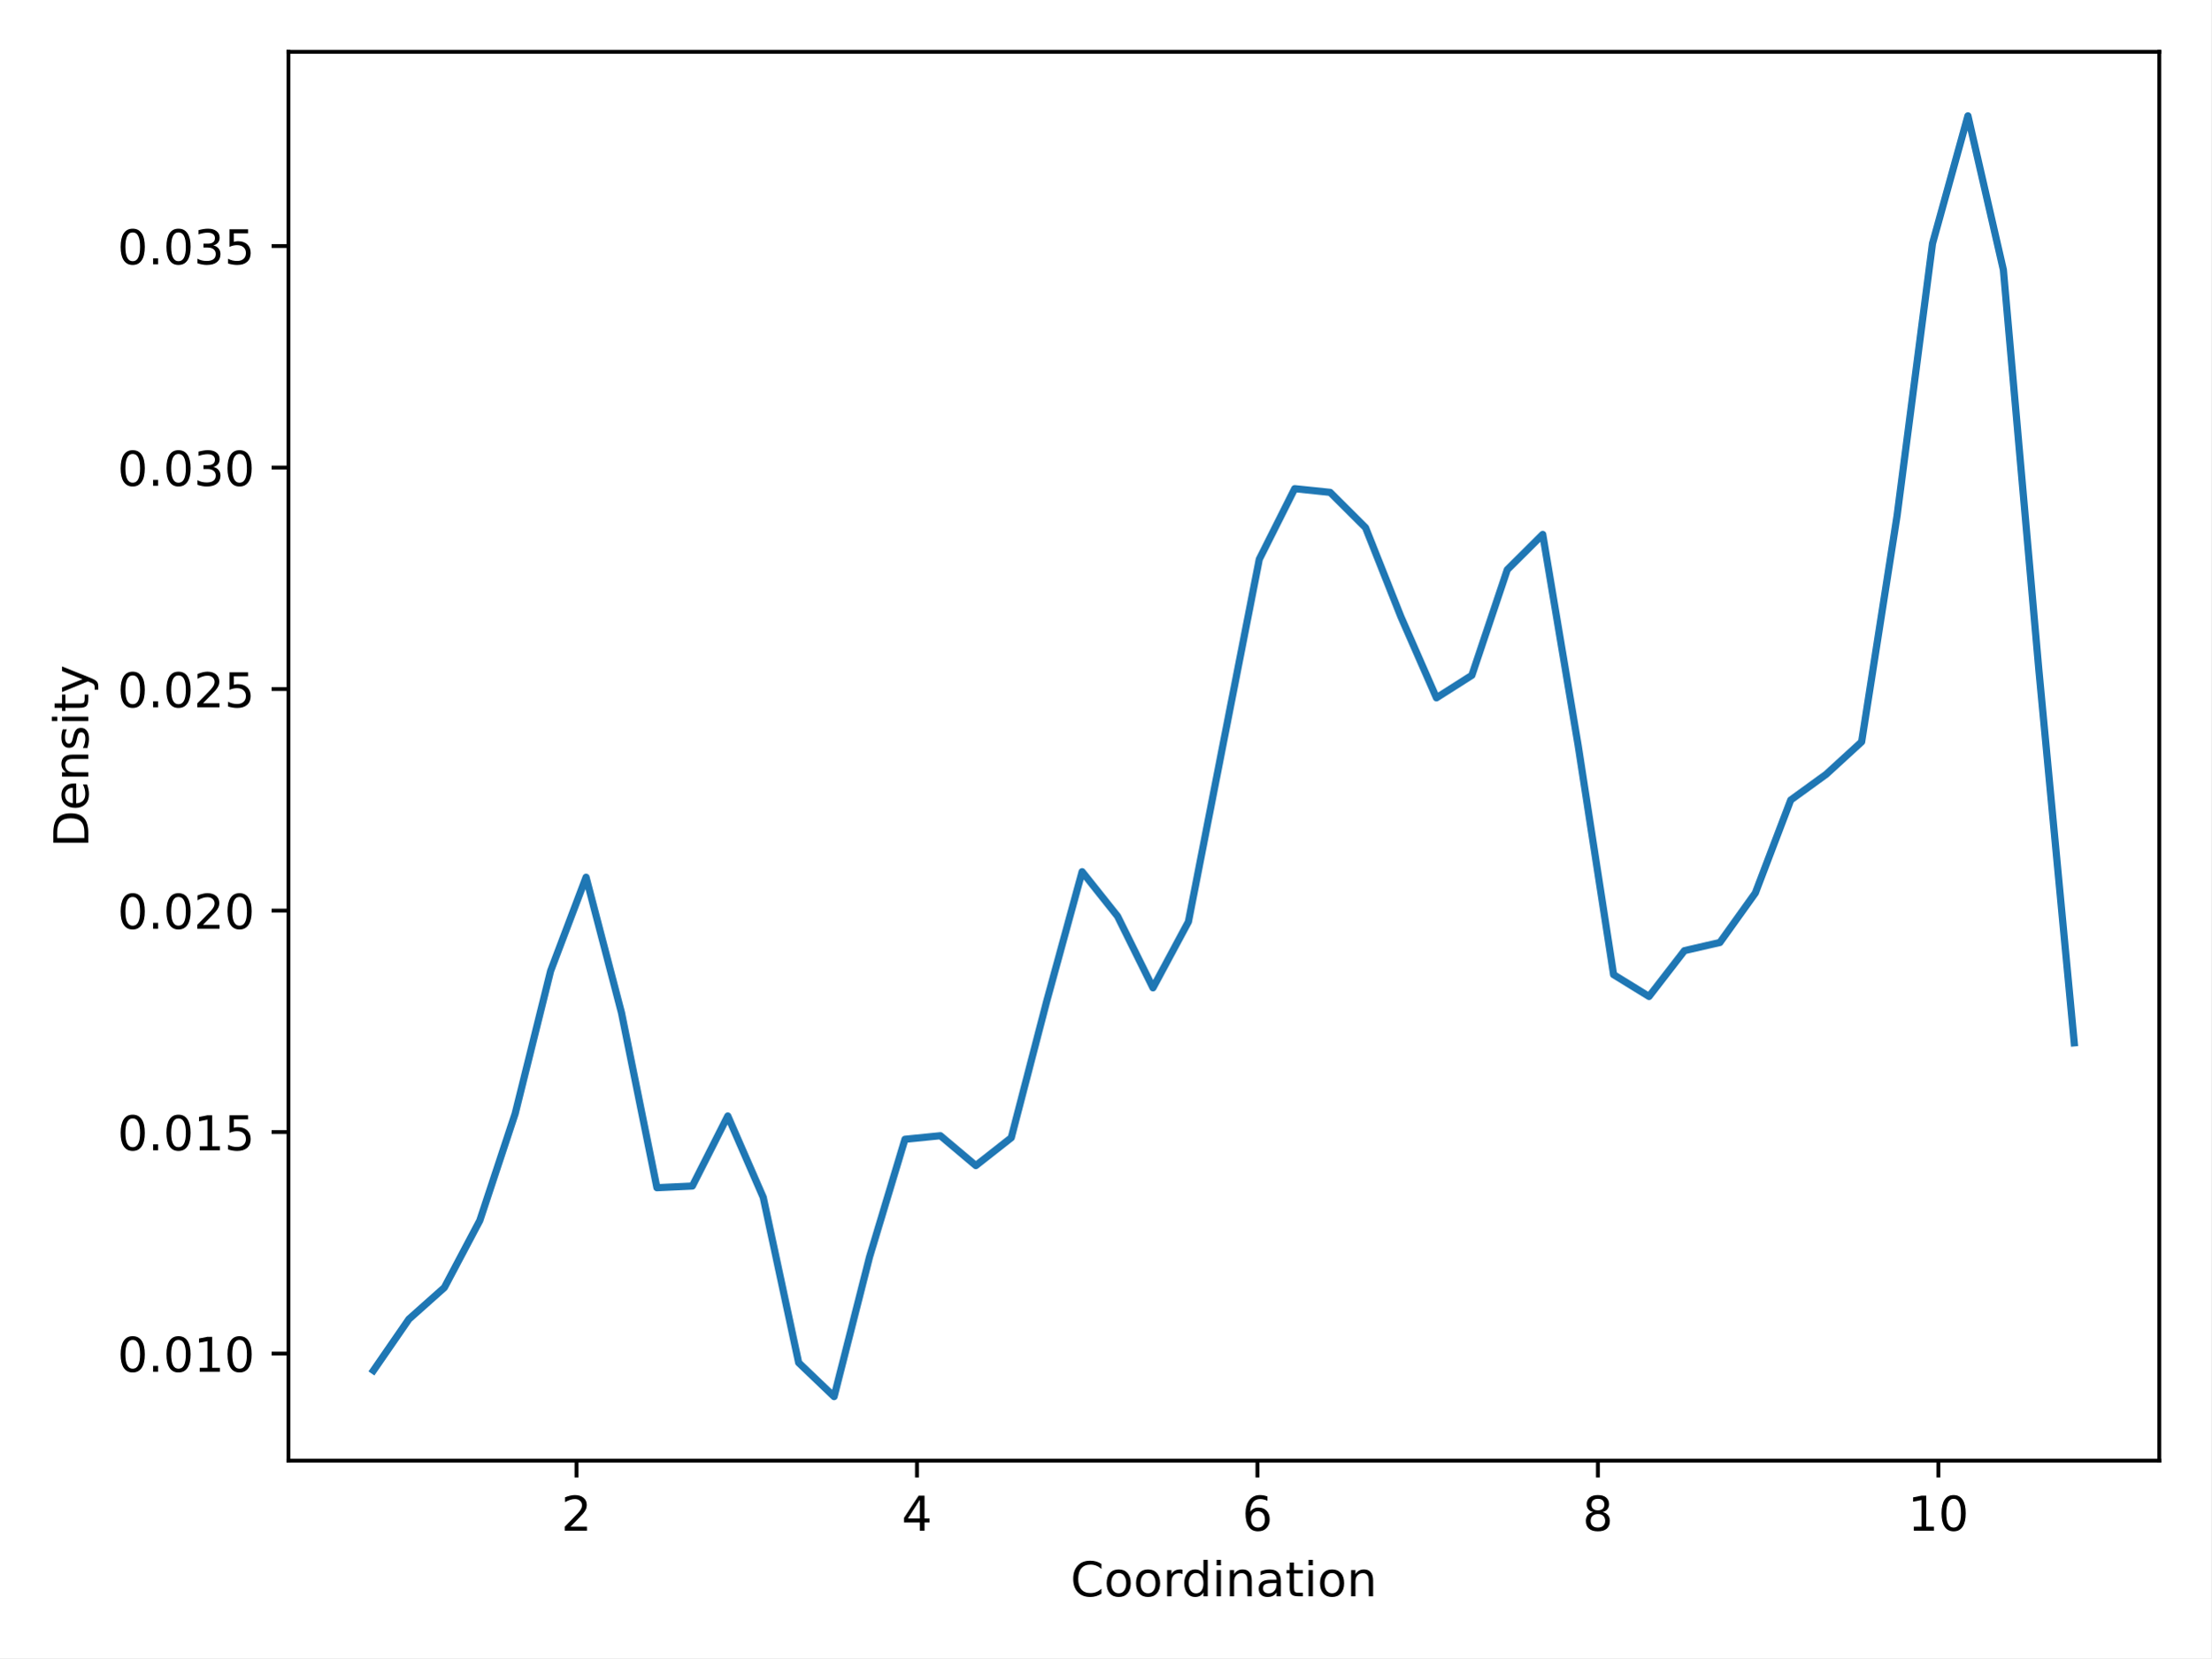
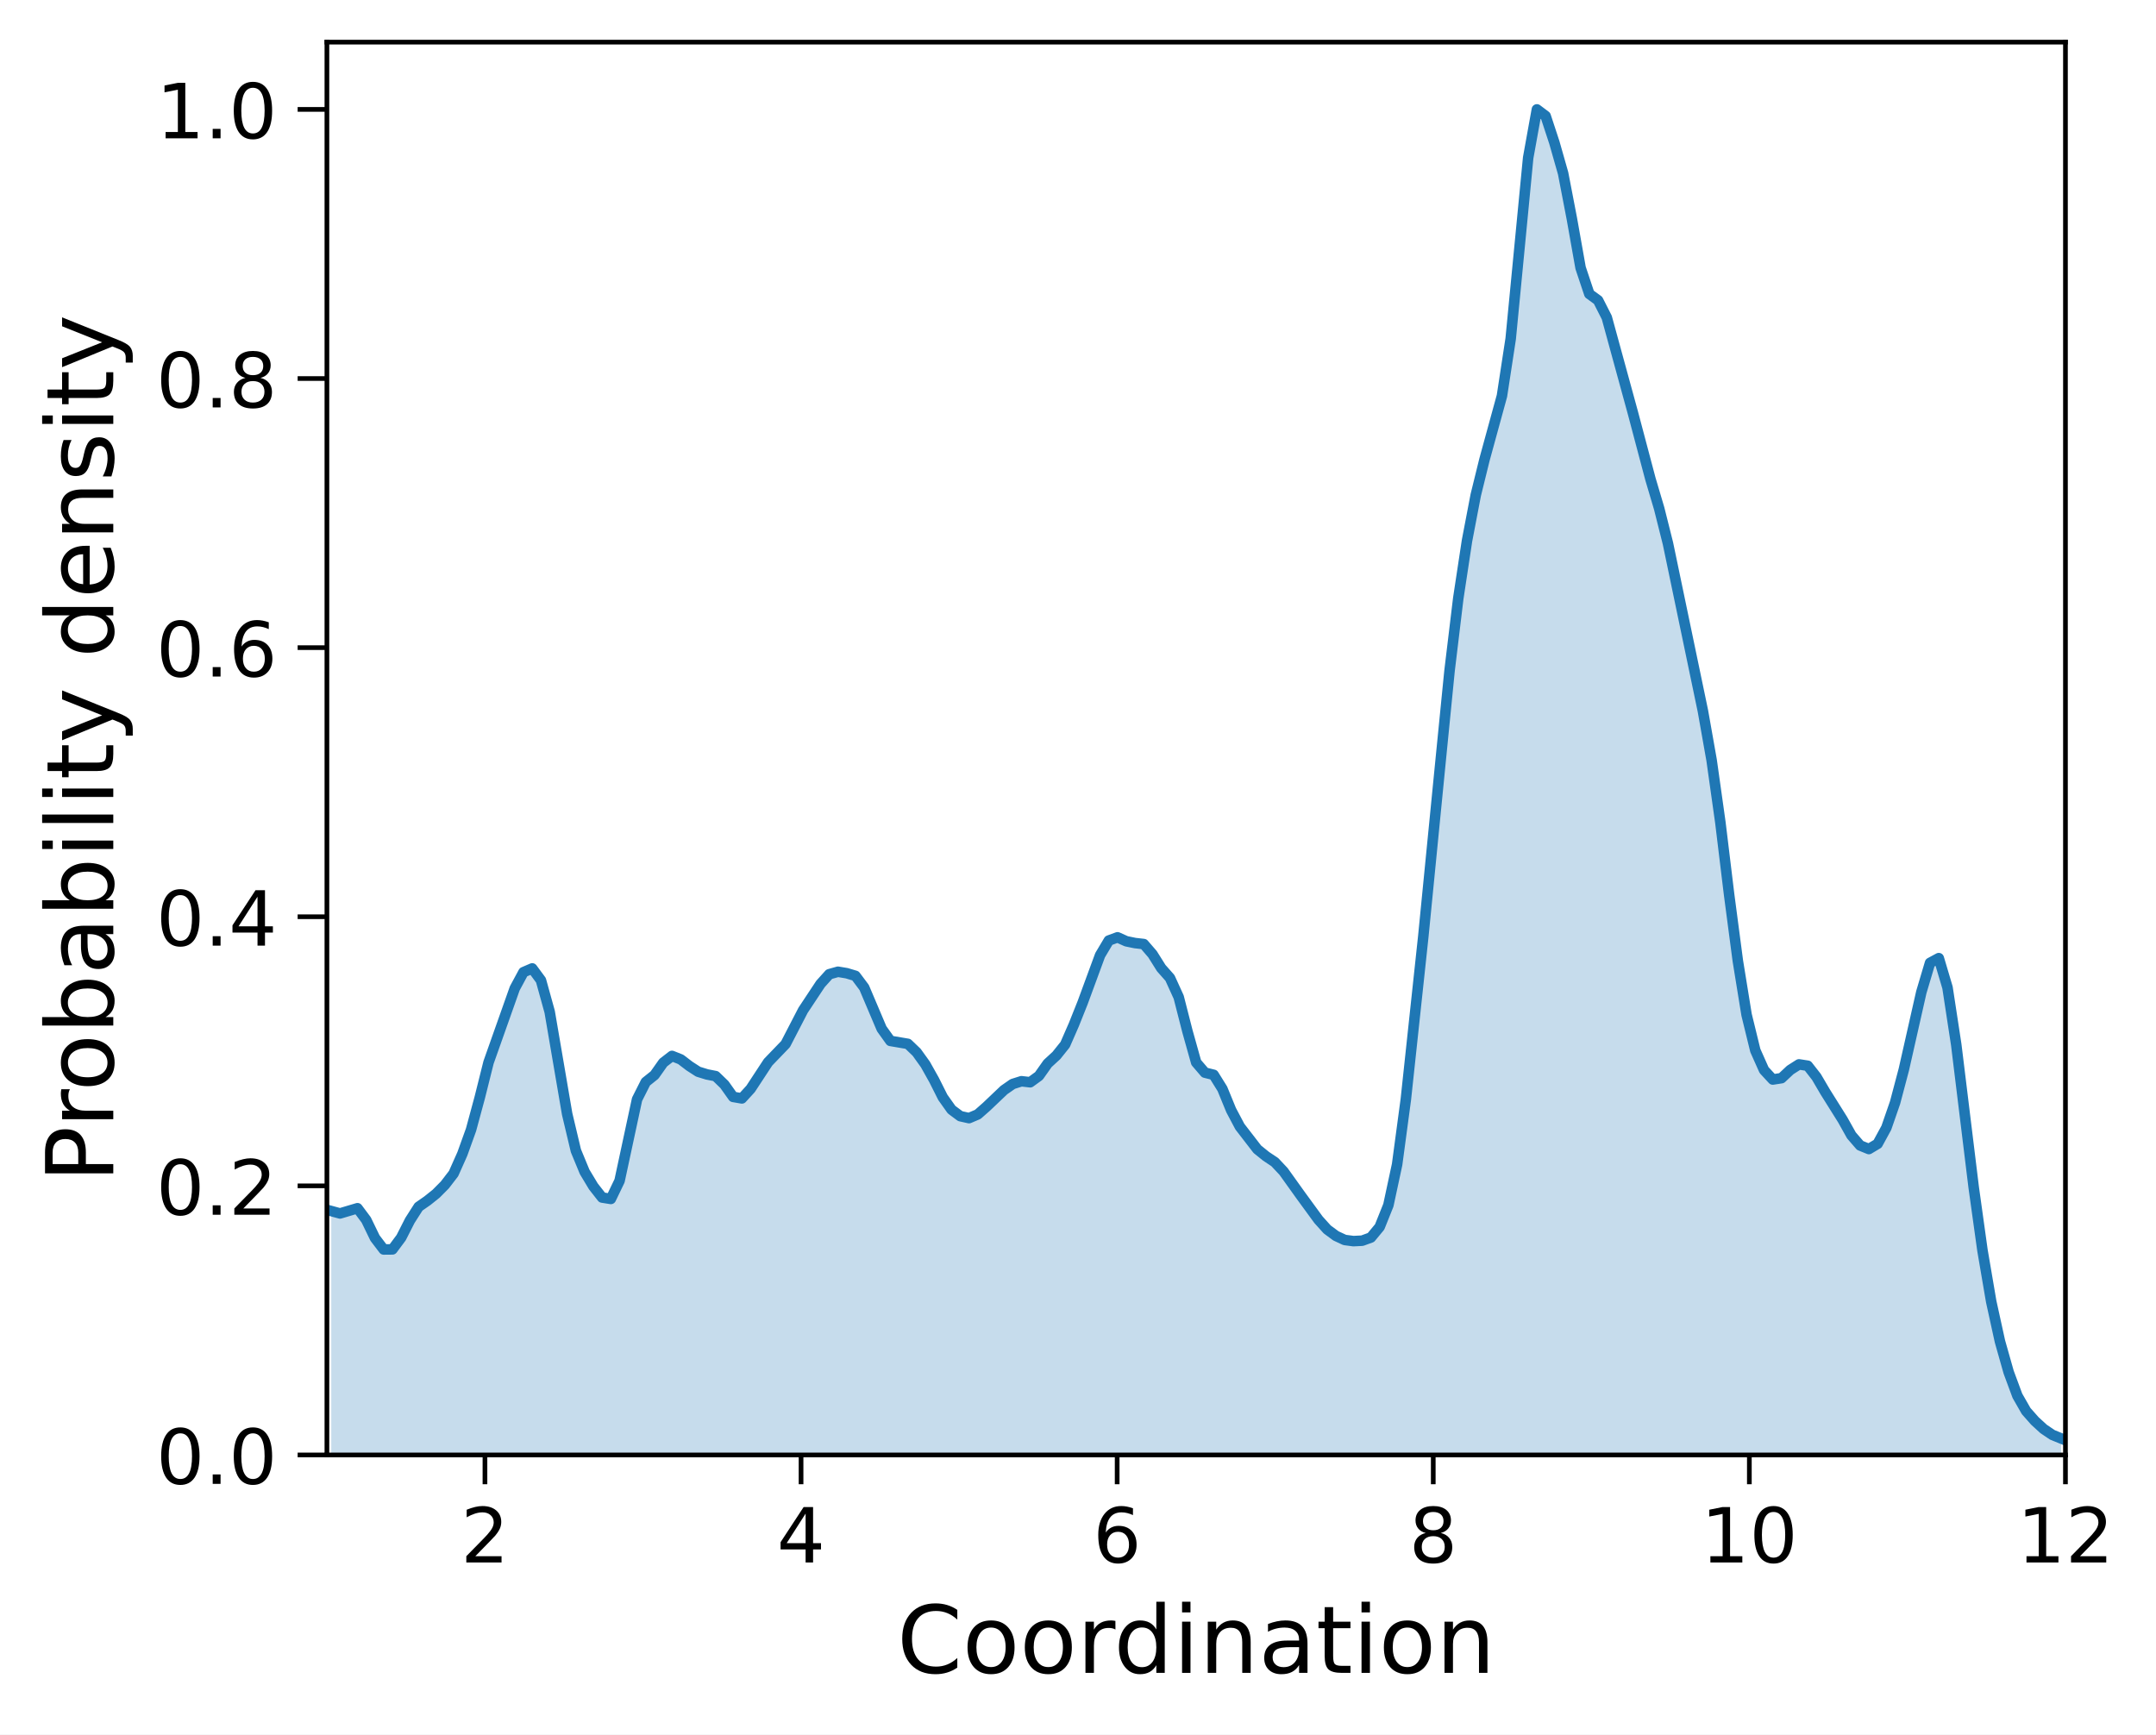
- <svg xmlns="http://www.w3.org/2000/svg" xmlns:xlink="http://www.w3.org/1999/xlink" width="460.8pt" height="345.6pt" viewBox="0 0 460.8 345.6" version="1.1">
+ <svg xmlns="http://www.w3.org/2000/svg" xmlns:xlink="http://www.w3.org/1999/xlink" width="368.4pt" height="296.4pt" viewBox="0 0 368.4 296.4" version="1.1">
  <defs>
    <style type="text/css">*{stroke-linejoin: round; stroke-linecap: butt}</style>
  </defs>
  <g id="figure_1">
    <g id="patch_1">
-       <path d="M 0 345.6  L 460.8 345.6  L 460.8 0  L 0 0  z " style="fill: #ffffff" />
+       <path d="M 0 296.4  L 368.4 296.4  L 368.4 0  L 0 0  z " style="fill: #ffffff" />
    </g>
    <g id="axes_1">
      <g id="patch_2">
-         <path d="M 60.106 304.444  L 450 304.444  L 450 10.8  L 60.106 10.8  z " style="fill: #ffffff" />
+         <path d="M 55.859 248.633  L 352.928 248.633  L 352.928 7.2  L 55.859 7.2  z " style="fill: #ffffff" />
+       </g>
+       <g id="FillBetweenPolyCollection_1">
+         <path d="M 56.605 248.633  L 56.605 206.951  L 58.098 207.359  L 59.591 206.881  L 61.084 206.471  L 62.577 208.471  L 64.07 211.553  L 65.562 213.516  L 67.055 213.502  L 68.548 211.497  L 70.041 208.561  L 71.534 206.225  L 73.026 205.187  L 74.519 203.992  L 76.012 202.487  L 77.505 200.545  L 78.998 197.194  L 80.49 193.047  L 81.983 187.528  L 83.476 181.558  L 84.969 177.249  L 86.462 173.239  L 87.954 168.902  L 89.447 166.134  L 90.94 165.488  L 92.433 167.514  L 93.926 172.909  L 95.419 181.43  L 96.911 190.36  L 98.404 196.64  L 99.897 200.251  L 101.39 202.737  L 102.883 204.641  L 104.375 204.881  L 105.868 201.776  L 107.361 194.866  L 108.854 187.863  L 110.347 184.904  L 111.839 183.71  L 113.332 181.595  L 114.825 180.443  L 116.318 181.039  L 117.811 182.179  L 119.303 183.144  L 120.796 183.602  L 122.289 183.897  L 123.782 185.343  L 125.275 187.445  L 126.768 187.703  L 128.26 186.07  L 129.753 183.711  L 131.246 181.521  L 132.739 180.035  L 134.232 178.421  L 135.724 175.598  L 137.217 172.649  L 138.71 170.464  L 140.203 168.14  L 141.696 166.481  L 143.188 166.061  L 144.681 166.31  L 146.174 166.759  L 147.667 168.754  L 149.16 172.209  L 150.653 175.794  L 152.145 177.876  L 153.638 178.089  L 155.131 178.381  L 156.624 179.813  L 158.117 181.891  L 159.609 184.551  L 161.102 187.522  L 162.595 189.626  L 164.088 190.738  L 165.581 191.071  L 167.073 190.435  L 168.566 189.121  L 170.059 187.638  L 171.552 186.281  L 173.045 185.24  L 174.537 184.77  L 176.03 184.942  L 177.523 183.858  L 179.016 181.744  L 180.509 180.371  L 182.002 178.505  L 183.494 175.093  L 184.987 171.352  L 186.48 167.302  L 187.973 163.234  L 189.466 160.723  L 190.958 160.175  L 192.451 160.85  L 193.944 161.157  L 195.437 161.327  L 196.93 163.057  L 198.422 165.433  L 199.915 167.121  L 201.408 170.398  L 202.901 176.235  L 204.394 181.558  L 205.886 183.3  L 207.379 183.671  L 208.872 186.068  L 210.365 189.707  L 211.858 192.527  L 213.351 194.518  L 214.843 196.392  L 216.336 197.596  L 217.829 198.591  L 219.322 200.18  L 220.815 202.184  L 222.307 204.35  L 223.8 206.401  L 225.293 208.439  L 226.786 210.095  L 228.279 211.198  L 229.771 211.893  L 231.264 212.091  L 232.757 212.016  L 234.25 211.472  L 235.743 209.668  L 237.235 205.946  L 238.728 198.993  L 240.221 187.851  L 241.714 174.221  L 243.207 159.974  L 244.7 145.245  L 246.192 129.68  L 247.685 114.639  L 249.178 102.244  L 250.671 92.403  L 252.164 84.6  L 253.656 78.543  L 255.149 73.206  L 256.642 67.644  L 258.135 57.881  L 259.628 42.642  L 261.12 26.971  L 262.613 18.697  L 264.106 19.823  L 265.599 24.364  L 267.092 29.607  L 268.584 37.355  L 270.077 45.763  L 271.57 50.232  L 273.063 51.321  L 274.556 54.26  L 276.049 59.645  L 277.541 65.318  L 279.034 70.615  L 280.527 76.244  L 282.02 81.88  L 283.513 86.917  L 285.005 92.865  L 286.498 100.074  L 287.991 107.527  L 289.484 114.405  L 290.977 121.489  L 292.469 129.915  L 293.962 140.54  L 295.455 152.853  L 296.948 164.198  L 298.441 173.403  L 299.934 179.508  L 301.426 182.857  L 302.919 184.474  L 304.412 184.242  L 305.905 182.841  L 307.398 181.889  L 308.89 182.123  L 310.383 184.038  L 311.876 186.586  L 313.369 188.871  L 314.862 191.351  L 316.354 194.018  L 317.847 195.746  L 319.34 196.355  L 320.833 195.46  L 322.326 192.72  L 323.818 188.41  L 325.311 182.77  L 326.804 176.154  L 328.297 169.561  L 329.79 164.539  L 331.283 163.734  L 332.775 168.759  L 334.268 178.528  L 335.761 190.753  L 337.254 202.937  L 338.747 213.658  L 340.239 222.406  L 341.732 229.215  L 343.225 234.491  L 344.718 238.522  L 346.211 241.131  L 347.703 242.821  L 349.196 244.188  L 350.689 245.197  L 352.182 245.806  L 352.182 248.633  L 352.182 248.633  L 350.689 248.633  L 349.196 248.633  L 347.703 248.633  L 346.211 248.633  L 344.718 248.633  L 343.225 248.633  L 341.732 248.633  L 340.239 248.633  L 338.747 248.633  L 337.254 248.633  L 335.761 248.633  L 334.268 248.633  L 332.775 248.633  L 331.283 248.633  L 329.79 248.633  L 328.297 248.633  L 326.804 248.633  L 325.311 248.633  L 323.818 248.633  L 322.326 248.633  L 320.833 248.633  L 319.34 248.633  L 317.847 248.633  L 316.354 248.633  L 314.862 248.633  L 313.369 248.633  L 311.876 248.633  L 310.383 248.633  L 308.89 248.633  L 307.398 248.633  L 305.905 248.633  L 304.412 248.633  L 302.919 248.633  L 301.426 248.633  L 299.934 248.633  L 298.441 248.633  L 296.948 248.633  L 295.455 248.633  L 293.962 248.633  L 292.469 248.633  L 290.977 248.633  L 289.484 248.633  L 287.991 248.633  L 286.498 248.633  L 285.005 248.633  L 283.513 248.633  L 282.02 248.633  L 280.527 248.633  L 279.034 248.633  L 277.541 248.633  L 276.049 248.633  L 274.556 248.633  L 273.063 248.633  L 271.57 248.633  L 270.077 248.633  L 268.584 248.633  L 267.092 248.633  L 265.599 248.633  L 264.106 248.633  L 262.613 248.633  L 261.12 248.633  L 259.628 248.633  L 258.135 248.633  L 256.642 248.633  L 255.149 248.633  L 253.656 248.633  L 252.164 248.633  L 250.671 248.633  L 249.178 248.633  L 247.685 248.633  L 246.192 248.633  L 244.7 248.633  L 243.207 248.633  L 241.714 248.633  L 240.221 248.633  L 238.728 248.633  L 237.235 248.633  L 235.743 248.633  L 234.25 248.633  L 232.757 248.633  L 231.264 248.633  L 229.771 248.633  L 228.279 248.633  L 226.786 248.633  L 225.293 248.633  L 223.8 248.633  L 222.307 248.633  L 220.815 248.633  L 219.322 248.633  L 217.829 248.633  L 216.336 248.633  L 214.843 248.633  L 213.351 248.633  L 211.858 248.633  L 210.365 248.633  L 208.872 248.633  L 207.379 248.633  L 205.886 248.633  L 204.394 248.633  L 202.901 248.633  L 201.408 248.633  L 199.915 248.633  L 198.422 248.633  L 196.93 248.633  L 195.437 248.633  L 193.944 248.633  L 192.451 248.633  L 190.958 248.633  L 189.466 248.633  L 187.973 248.633  L 186.48 248.633  L 184.987 248.633  L 183.494 248.633  L 182.002 248.633  L 180.509 248.633  L 179.016 248.633  L 177.523 248.633  L 176.03 248.633  L 174.537 248.633  L 173.045 248.633  L 171.552 248.633  L 170.059 248.633  L 168.566 248.633  L 167.073 248.633  L 165.581 248.633  L 164.088 248.633  L 162.595 248.633  L 161.102 248.633  L 159.609 248.633  L 158.117 248.633  L 156.624 248.633  L 155.131 248.633  L 153.638 248.633  L 152.145 248.633  L 150.653 248.633  L 149.16 248.633  L 147.667 248.633  L 146.174 248.633  L 144.681 248.633  L 143.188 248.633  L 141.696 248.633  L 140.203 248.633  L 138.71 248.633  L 137.217 248.633  L 135.724 248.633  L 134.232 248.633  L 132.739 248.633  L 131.246 248.633  L 129.753 248.633  L 128.26 248.633  L 126.768 248.633  L 125.275 248.633  L 123.782 248.633  L 122.289 248.633  L 120.796 248.633  L 119.303 248.633  L 117.811 248.633  L 116.318 248.633  L 114.825 248.633  L 113.332 248.633  L 111.839 248.633  L 110.347 248.633  L 108.854 248.633  L 107.361 248.633  L 105.868 248.633  L 104.375 248.633  L 102.883 248.633  L 101.39 248.633  L 99.897 248.633  L 98.404 248.633  L 96.911 248.633  L 95.419 248.633  L 93.926 248.633  L 92.433 248.633  L 90.94 248.633  L 89.447 248.633  L 87.954 248.633  L 86.462 248.633  L 84.969 248.633  L 83.476 248.633  L 81.983 248.633  L 80.49 248.633  L 78.998 248.633  L 77.505 248.633  L 76.012 248.633  L 74.519 248.633  L 73.026 248.633  L 71.534 248.633  L 70.041 248.633  L 68.548 248.633  L 67.055 248.633  L 65.562 248.633  L 64.07 248.633  L 62.577 248.633  L 61.084 248.633  L 59.591 248.633  L 58.098 248.633  L 56.605 248.633  z " clip-path="url(#p2f1f213581)" style="fill: #1f77b4; fill-opacity: 0.25" />
      </g>
      <g id="matplotlib.axis_1">
        <g id="xtick_1">
          <g id="line2d_1">
            <defs>
-               <path id="m265f9c288d" d="M 0 0  L 0 3.5  " style="stroke: #000000; stroke-width: 0.8" />
-             </defs>
-             <g>
-               <use xlink:href="#m265f9c288d" x="120.138" y="304.444" style="stroke: #000000; stroke-width: 0.8" />
+               <path id="m04b0979cc2" d="M 0 0  L 0 5  " style="stroke: #000000; stroke-width: 0.8" />
+             </defs>
+             <g>
+               <use xlink:href="#m04b0979cc2" x="82.865" y="248.633" style="stroke: #000000; stroke-width: 0.8" />
            </g>
          </g>
          <g id="text_1">
-             <g transform="translate(116.9569 319.0422) scale(0.1 -0.1)">
+             <g transform="translate(78.72973 267.0109) scale(0.13 -0.13)">
              <defs>
                <path id="DejaVuSans-32" d="M 1228 531  L 3431 531  L 3431 0  L 469 0  L 469 531  Q 828 903 1448 1529  Q 2069 2156 2228 2338  Q 2531 2678 2651 2914  Q 2772 3150 2772 3378  Q 2772 3750 2511 3984  Q 2250 4219 1831 4219  Q 1534 4219 1204 4116  Q 875 4013 500 3803  L 500 4441  Q 881 4594 1212 4672  Q 1544 4750 1819 4750  Q 2544 4750 2975 4387  Q 3406 4025 3406 3419  Q 3406 3131 3298 2873  Q 3191 2616 2906 2266  Q 2828 2175 2409 1742  Q 1991 1309 1228 531  z " transform="scale(0.015625)" />
              </defs>
              <use xlink:href="#DejaVuSans-32" />
            </g>
          </g>
        </g>
        <g id="xtick_2">
          <g id="line2d_2">
            <g>
-               <use xlink:href="#m265f9c288d" x="191.095" y="304.444" style="stroke: #000000; stroke-width: 0.8" />
+               <use xlink:href="#m04b0979cc2" x="136.878" y="248.633" style="stroke: #000000; stroke-width: 0.8" />
            </g>
          </g>
          <g id="text_2">
-             <g transform="translate(187.914 319.0422) scale(0.1 -0.1)">
+             <g transform="translate(132.7423 267.0109) scale(0.13 -0.13)">
              <defs>
                <path id="DejaVuSans-34" d="M 2419 4116  L 825 1625  L 2419 1625  L 2419 4116  z M 2253 4666  L 3047 4666  L 3047 1625  L 3713 1625  L 3713 1100  L 3047 1100  L 3047 0  L 2419 0  L 2419 1100  L 313 1100  L 313 1709  L 2253 4666  z " transform="scale(0.015625)" />
              </defs>
              <use xlink:href="#DejaVuSans-34" />
            </g>
          </g>
        </g>
        <g id="xtick_3">
          <g id="line2d_3">
            <g>
-               <use xlink:href="#m265f9c288d" x="262.052" y="304.444" style="stroke: #000000; stroke-width: 0.8" />
+               <use xlink:href="#m04b0979cc2" x="190.891" y="248.633" style="stroke: #000000; stroke-width: 0.8" />
            </g>
          </g>
          <g id="text_3">
-             <g transform="translate(258.8711 319.0422) scale(0.1 -0.1)">
+             <g transform="translate(186.7549 267.0109) scale(0.13 -0.13)">
              <defs>
                <path id="DejaVuSans-36" d="M 2113 2584  Q 1688 2584 1439 2293  Q 1191 2003 1191 1497  Q 1191 994 1439 701  Q 1688 409 2113 409  Q 2538 409 2786 701  Q 3034 994 3034 1497  Q 3034 2003 2786 2293  Q 2538 2584 2113 2584  z M 3366 4563  L 3366 3988  Q 3128 4100 2886 4159  Q 2644 4219 2406 4219  Q 1781 4219 1451 3797  Q 1122 3375 1075 2522  Q 1259 2794 1537 2939  Q 1816 3084 2150 3084  Q 2853 3084 3261 2657  Q 3669 2231 3669 1497  Q 3669 778 3244 343  Q 2819 -91 2113 -91  Q 1303 -91 875 529  Q 447 1150 447 2328  Q 447 3434 972 4092  Q 1497 4750 2381 4750  Q 2619 4750 2861 4703  Q 3103 4656 3366 4563  z " transform="scale(0.015625)" />
              </defs>
              <use xlink:href="#DejaVuSans-36" />
            </g>
          </g>
        </g>
        <g id="xtick_4">
          <g id="line2d_4">
            <g>
-               <use xlink:href="#m265f9c288d" x="333.009" y="304.444" style="stroke: #000000; stroke-width: 0.8" />
+               <use xlink:href="#m04b0979cc2" x="244.903" y="248.633" style="stroke: #000000; stroke-width: 0.8" />
            </g>
          </g>
          <g id="text_4">
-             <g transform="translate(329.8282 319.0422) scale(0.1 -0.1)">
+             <g transform="translate(240.7675 267.0109) scale(0.13 -0.13)">
              <defs>
                <path id="DejaVuSans-38" d="M 2034 2216  Q 1584 2216 1326 1975  Q 1069 1734 1069 1313  Q 1069 891 1326 650  Q 1584 409 2034 409  Q 2484 409 2743 651  Q 3003 894 3003 1313  Q 3003 1734 2745 1975  Q 2488 2216 2034 2216  z M 1403 2484  Q 997 2584 770 2862  Q 544 3141 544 3541  Q 544 4100 942 4425  Q 1341 4750 2034 4750  Q 2731 4750 3128 4425  Q 3525 4100 3525 3541  Q 3525 3141 3298 2862  Q 3072 2584 2669 2484  Q 3125 2378 3379 2068  Q 3634 1759 3634 1313  Q 3634 634 3220 271  Q 2806 -91 2034 -91  Q 1263 -91 848 271  Q 434 634 434 1313  Q 434 1759 690 2068  Q 947 2378 1403 2484  z M 1172 3481  Q 1172 3119 1398 2916  Q 1625 2713 2034 2713  Q 2441 2713 2670 2916  Q 2900 3119 2900 3481  Q 2900 3844 2670 4047  Q 2441 4250 2034 4250  Q 1625 4250 1398 4047  Q 1172 3844 1172 3481  z " transform="scale(0.015625)" />
              </defs>
              <use xlink:href="#DejaVuSans-38" />
            </g>
          </g>
        </g>
        <g id="xtick_5">
          <g id="line2d_5">
            <g>
-               <use xlink:href="#m265f9c288d" x="403.967" y="304.444" style="stroke: #000000; stroke-width: 0.8" />
+               <use xlink:href="#m04b0979cc2" x="298.916" y="248.633" style="stroke: #000000; stroke-width: 0.8" />
            </g>
          </g>
          <g id="text_5">
-             <g transform="translate(397.6041 319.0422) scale(0.1 -0.1)">
+             <g transform="translate(290.6444 267.0109) scale(0.13 -0.13)">
              <defs>
                <path id="DejaVuSans-31" d="M 794 531  L 1825 531  L 1825 4091  L 703 3866  L 703 4441  L 1819 4666  L 2450 4666  L 2450 531  L 3481 531  L 3481 0  L 794 0  L 794 531  z " transform="scale(0.015625)" />
                <path id="DejaVuSans-30" d="M 2034 4250  Q 1547 4250 1301 3770  Q 1056 3291 1056 2328  Q 1056 1369 1301 889  Q 1547 409 2034 409  Q 2525 409 2770 889  Q 3016 1369 3016 2328  Q 3016 3291 2770 3770  Q 2525 4250 2034 4250  z M 2034 4750  Q 2819 4750 3233 4129  Q 3647 3509 3647 2328  Q 3647 1150 3233 529  Q 2819 -91 2034 -91  Q 1250 -91 836 529  Q 422 1150 422 2328  Q 422 3509 836 4129  Q 1250 4750 2034 4750  z " transform="scale(0.015625)" />
              </defs>
              <use xlink:href="#DejaVuSans-31" />
              <use xlink:href="#DejaVuSans-30" transform="translate(63.62305 0)" />
            </g>
          </g>
        </g>
-         <g id="text_6">
-           <g transform="translate(223.1016 332.7203) scale(0.1 -0.1)">
+         <g id="xtick_6">
+           <g id="line2d_6">
+             <g>
+               <use xlink:href="#m04b0979cc2" x="352.928" y="248.633" style="stroke: #000000; stroke-width: 0.8" />
+             </g>
+           </g>
+           <g id="text_6">
+             <g transform="translate(344.657 267.0109) scale(0.13 -0.13)">
+               <use xlink:href="#DejaVuSans-31" />
+               <use xlink:href="#DejaVuSans-32" transform="translate(63.62305 0)" />
+             </g>
+           </g>
+         </g>
+         <g id="text_7">
+           <g transform="translate(153.2712 285.872) scale(0.16 -0.16)">
            <defs>
              <path id="DejaVuSans-43" d="M 4122 4306  L 4122 3641  Q 3803 3938 3442 4084  Q 3081 4231 2675 4231  Q 1875 4231 1450 3742  Q 1025 3253 1025 2328  Q 1025 1406 1450 917  Q 1875 428 2675 428  Q 3081 428 3442 575  Q 3803 722 4122 1019  L 4122 359  Q 3791 134 3420 21  Q 3050 -91 2638 -91  Q 1578 -91 968 557  Q 359 1206 359 2328  Q 359 3453 968 4101  Q 1578 4750 2638 4750  Q 3056 4750 3426 4639  Q 3797 4528 4122 4306  z " transform="scale(0.015625)" />
              <path id="DejaVuSans-6f" d="M 1959 3097  Q 1497 3097 1228 2736  Q 959 2375 959 1747  Q 959 1119 1226 758  Q 1494 397 1959 397  Q 2419 397 2687 759  Q 2956 1122 2956 1747  Q 2956 2369 2687 2733  Q 2419 3097 1959 3097  z M 1959 3584  Q 2709 3584 3137 3096  Q 3566 2609 3566 1747  Q 3566 888 3137 398  Q 2709 -91 1959 -91  Q 1206 -91 779 398  Q 353 888 353 1747  Q 353 2609 779 3096  Q 1206 3584 1959 3584  z " transform="scale(0.015625)" />
              <path id="DejaVuSans-72" d="M 2631 2963  Q 2534 3019 2420 3045  Q 2306 3072 2169 3072  Q 1681 3072 1420 2755  Q 1159 2438 1159 1844  L 1159 0  L 581 0  L 581 3500  L 1159 3500  L 1159 2956  Q 1341 3275 1631 3429  Q 1922 3584 2338 3584  Q 2397 3584 2469 3576  Q 2541 3569 2628 3553  L 2631 2963  z " transform="scale(0.015625)" />
              <path id="DejaVuSans-64" d="M 2906 2969  L 2906 4863  L 3481 4863  L 3481 0  L 2906 0  L 2906 525  Q 2725 213 2448 61  Q 2172 -91 1784 -91  Q 1150 -91 751 415  Q 353 922 353 1747  Q 353 2572 751 3078  Q 1150 3584 1784 3584  Q 2172 3584 2448 3432  Q 2725 3281 2906 2969  z M 947 1747  Q 947 1113 1208 752  Q 1469 391 1925 391  Q 2381 391 2643 752  Q 2906 1113 2906 1747  Q 2906 2381 2643 2742  Q 2381 3103 1925 3103  Q 1469 3103 1208 2742  Q 947 2381 947 1747  z " transform="scale(0.015625)" />
              <path id="DejaVuSans-69" d="M 603 3500  L 1178 3500  L 1178 0  L 603 0  L 603 3500  z M 603 4863  L 1178 4863  L 1178 4134  L 603 4134  L 603 4863  z " transform="scale(0.015625)" />
              <path id="DejaVuSans-6e" d="M 3513 2113  L 3513 0  L 2938 0  L 2938 2094  Q 2938 2591 2744 2837  Q 2550 3084 2163 3084  Q 1697 3084 1428 2787  Q 1159 2491 1159 1978  L 1159 0  L 581 0  L 581 3500  L 1159 3500  L 1159 2956  Q 1366 3272 1645 3428  Q 1925 3584 2291 3584  Q 2894 3584 3203 3211  Q 3513 2838 3513 2113  z " transform="scale(0.015625)" />
              <path id="DejaVuSans-61" d="M 2194 1759  Q 1497 1759 1228 1600  Q 959 1441 959 1056  Q 959 750 1161 570  Q 1363 391 1709 391  Q 2188 391 2477 730  Q 2766 1069 2766 1631  L 2766 1759  L 2194 1759  z M 3341 1997  L 3341 0  L 2766 0  L 2766 531  Q 2569 213 2275 61  Q 1981 -91 1556 -91  Q 1019 -91 701 211  Q 384 513 384 1019  Q 384 1609 779 1909  Q 1175 2209 1959 2209  L 2766 2209  L 2766 2266  Q 2766 2663 2505 2880  Q 2244 3097 1772 3097  Q 1472 3097 1187 3025  Q 903 2953 641 2809  L 641 3341  Q 956 3463 1253 3523  Q 1550 3584 1831 3584  Q 2591 3584 2966 3190  Q 3341 2797 3341 1997  z " transform="scale(0.015625)" />
              <path id="DejaVuSans-74" d="M 1172 4494  L 1172 3500  L 2356 3500  L 2356 3053  L 1172 3053  L 1172 1153  Q 1172 725 1289 603  Q 1406 481 1766 481  L 2356 481  L 2356 0  L 1766 0  Q 1100 0 847 248  Q 594 497 594 1153  L 594 3053  L 172 3053  L 172 3500  L 594 3500  L 594 4494  L 1172 4494  z " transform="scale(0.015625)" />
            </defs>
            <use xlink:href="#DejaVuSans-43" />
            <use xlink:href="#DejaVuSans-6f" transform="translate(69.82422 0)" />
            <use xlink:href="#DejaVuSans-6f" transform="translate(131.0059 0)" />
            <use xlink:href="#DejaVuSans-72" transform="translate(192.1875 0)" />
            <use xlink:href="#DejaVuSans-64" transform="translate(231.5508 0)" />
            <use xlink:href="#DejaVuSans-69" transform="translate(295.0273 0)" />
            <use xlink:href="#DejaVuSans-6e" transform="translate(322.8105 0)" />
            <use xlink:href="#DejaVuSans-61" transform="translate(386.1895 0)" />
            <use xlink:href="#DejaVuSans-74" transform="translate(447.4688 0)" />
            <use xlink:href="#DejaVuSans-69" transform="translate(486.6777 0)" />
            <use xlink:href="#DejaVuSans-6f" transform="translate(514.4609 0)" />
            <use xlink:href="#DejaVuSans-6e" transform="translate(575.6426 0)" />
          </g>
        </g>
      </g>
      <g id="matplotlib.axis_2">
        <g id="ytick_1">
-           <g id="line2d_6">
-             <defs>
-               <path id="md83a9dd518" d="M 0 0  L -3.5 0  " style="stroke: #000000; stroke-width: 0.8" />
-             </defs>
-             <g>
-               <use xlink:href="#md83a9dd518" x="60.106" y="282.128" style="stroke: #000000; stroke-width: 0.8" />
-             </g>
-           </g>
-           <g id="text_7">
-             <g transform="translate(24.47812 285.9276) scale(0.1 -0.1)">
+           <g id="line2d_7">
+             <defs>
+               <path id="m53c6c82dc3" d="M 0 0  L -5 0  " style="stroke: #000000; stroke-width: 0.8" />
+             </defs>
+             <g>
+               <use xlink:href="#m53c6c82dc3" x="55.859" y="248.633" style="stroke: #000000; stroke-width: 0.8" />
+             </g>
+           </g>
+           <g id="text_8">
+             <g transform="translate(26.685 253.5719) scale(0.13 -0.13)">
              <defs>
                <path id="DejaVuSans-2e" d="M 684 794  L 1344 794  L 1344 0  L 684 0  L 684 794  z " transform="scale(0.015625)" />
              </defs>
              <use xlink:href="#DejaVuSans-30" />
              <use xlink:href="#DejaVuSans-2e" transform="translate(63.62305 0)" />
              <use xlink:href="#DejaVuSans-30" transform="translate(95.41016 0)" />
-               <use xlink:href="#DejaVuSans-31" transform="translate(159.0332 0)" />
-               <use xlink:href="#DejaVuSans-30" transform="translate(222.6562 0)" />
            </g>
          </g>
        </g>
        <g id="ytick_2">
-           <g id="line2d_7">
-             <g>
-               <use xlink:href="#md83a9dd518" x="60.106" y="235.959" style="stroke: #000000; stroke-width: 0.8" />
-             </g>
-           </g>
-           <g id="text_8">
-             <g transform="translate(24.47812 239.758) scale(0.1 -0.1)">
-               <defs>
-                 <path id="DejaVuSans-35" d="M 691 4666  L 3169 4666  L 3169 4134  L 1269 4134  L 1269 2991  Q 1406 3038 1543 3061  Q 1681 3084 1819 3084  Q 2600 3084 3056 2656  Q 3513 2228 3513 1497  Q 3513 744 3044 326  Q 2575 -91 1722 -91  Q 1428 -91 1123 -41  Q 819 9 494 109  L 494 744  Q 775 591 1075 516  Q 1375 441 1709 441  Q 2250 441 2565 725  Q 2881 1009 2881 1497  Q 2881 1984 2565 2268  Q 2250 2553 1709 2553  Q 1456 2553 1204 2497  Q 953 2441 691 2322  L 691 4666  z " transform="scale(0.015625)" />
-               </defs>
-               <use xlink:href="#DejaVuSans-30" />
+           <g id="line2d_8">
+             <g>
+               <use xlink:href="#m53c6c82dc3" x="55.859" y="202.646" style="stroke: #000000; stroke-width: 0.8" />
+             </g>
+           </g>
+           <g id="text_9">
+             <g transform="translate(26.685 207.5847) scale(0.13 -0.13)">
+               <use xlink:href="#DejaVuSans-30" />
+               <use xlink:href="#DejaVuSans-2e" transform="translate(63.62305 0)" />
+               <use xlink:href="#DejaVuSans-32" transform="translate(95.41016 0)" />
+             </g>
+           </g>
+         </g>
+         <g id="ytick_3">
+           <g id="line2d_9">
+             <g>
+               <use xlink:href="#m53c6c82dc3" x="55.859" y="156.658" style="stroke: #000000; stroke-width: 0.8" />
+             </g>
+           </g>
+           <g id="text_10">
+             <g transform="translate(26.685 161.5975) scale(0.13 -0.13)">
+               <use xlink:href="#DejaVuSans-30" />
+               <use xlink:href="#DejaVuSans-2e" transform="translate(63.62305 0)" />
+               <use xlink:href="#DejaVuSans-34" transform="translate(95.41016 0)" />
+             </g>
+           </g>
+         </g>
+         <g id="ytick_4">
+           <g id="line2d_10">
+             <g>
+               <use xlink:href="#m53c6c82dc3" x="55.859" y="110.671" style="stroke: #000000; stroke-width: 0.8" />
+             </g>
+           </g>
+           <g id="text_11">
+             <g transform="translate(26.685 115.6103) scale(0.13 -0.13)">
+               <use xlink:href="#DejaVuSans-30" />
+               <use xlink:href="#DejaVuSans-2e" transform="translate(63.62305 0)" />
+               <use xlink:href="#DejaVuSans-36" transform="translate(95.41016 0)" />
+             </g>
+           </g>
+         </g>
+         <g id="ytick_5">
+           <g id="line2d_11">
+             <g>
+               <use xlink:href="#m53c6c82dc3" x="55.859" y="64.684" style="stroke: #000000; stroke-width: 0.8" />
+             </g>
+           </g>
+           <g id="text_12">
+             <g transform="translate(26.685 69.62302) scale(0.13 -0.13)">
+               <use xlink:href="#DejaVuSans-30" />
+               <use xlink:href="#DejaVuSans-2e" transform="translate(63.62305 0)" />
+               <use xlink:href="#DejaVuSans-38" transform="translate(95.41016 0)" />
+             </g>
+           </g>
+         </g>
+         <g id="ytick_6">
+           <g id="line2d_12">
+             <g>
+               <use xlink:href="#m53c6c82dc3" x="55.859" y="18.697" style="stroke: #000000; stroke-width: 0.8" />
+             </g>
+           </g>
+           <g id="text_13">
+             <g transform="translate(26.685 23.63579) scale(0.13 -0.13)">
+               <use xlink:href="#DejaVuSans-31" />
              <use xlink:href="#DejaVuSans-2e" transform="translate(63.62305 0)" />
              <use xlink:href="#DejaVuSans-30" transform="translate(95.41016 0)" />
-               <use xlink:href="#DejaVuSans-31" transform="translate(159.0332 0)" />
-               <use xlink:href="#DejaVuSans-35" transform="translate(222.6562 0)" />
-             </g>
-           </g>
-         </g>
-         <g id="ytick_3">
-           <g id="line2d_8">
-             <g>
-               <use xlink:href="#md83a9dd518" x="60.106" y="189.789" style="stroke: #000000; stroke-width: 0.8" />
-             </g>
-           </g>
-           <g id="text_9">
-             <g transform="translate(24.47812 193.5884) scale(0.1 -0.1)">
-               <use xlink:href="#DejaVuSans-30" />
-               <use xlink:href="#DejaVuSans-2e" transform="translate(63.62305 0)" />
-               <use xlink:href="#DejaVuSans-30" transform="translate(95.41016 0)" />
-               <use xlink:href="#DejaVuSans-32" transform="translate(159.0332 0)" />
-               <use xlink:href="#DejaVuSans-30" transform="translate(222.6562 0)" />
-             </g>
-           </g>
-         </g>
-         <g id="ytick_4">
-           <g id="line2d_9">
-             <g>
-               <use xlink:href="#md83a9dd518" x="60.106" y="143.62" style="stroke: #000000; stroke-width: 0.8" />
-             </g>
-           </g>
-           <g id="text_10">
-             <g transform="translate(24.47812 147.4188) scale(0.1 -0.1)">
-               <use xlink:href="#DejaVuSans-30" />
-               <use xlink:href="#DejaVuSans-2e" transform="translate(63.62305 0)" />
-               <use xlink:href="#DejaVuSans-30" transform="translate(95.41016 0)" />
-               <use xlink:href="#DejaVuSans-32" transform="translate(159.0332 0)" />
-               <use xlink:href="#DejaVuSans-35" transform="translate(222.6562 0)" />
-             </g>
-           </g>
-         </g>
-         <g id="ytick_5">
-           <g id="line2d_10">
-             <g>
-               <use xlink:href="#md83a9dd518" x="60.106" y="97.45" style="stroke: #000000; stroke-width: 0.8" />
-             </g>
-           </g>
-           <g id="text_11">
-             <g transform="translate(24.47812 101.2491) scale(0.1 -0.1)">
-               <defs>
-                 <path id="DejaVuSans-33" d="M 2597 2516  Q 3050 2419 3304 2112  Q 3559 1806 3559 1356  Q 3559 666 3084 287  Q 2609 -91 1734 -91  Q 1441 -91 1130 -33  Q 819 25 488 141  L 488 750  Q 750 597 1062 519  Q 1375 441 1716 441  Q 2309 441 2620 675  Q 2931 909 2931 1356  Q 2931 1769 2642 2001  Q 2353 2234 1838 2234  L 1294 2234  L 1294 2753  L 1863 2753  Q 2328 2753 2575 2939  Q 2822 3125 2822 3475  Q 2822 3834 2567 4026  Q 2313 4219 1838 4219  Q 1578 4219 1281 4162  Q 984 4106 628 3988  L 628 4550  Q 988 4650 1302 4700  Q 1616 4750 1894 4750  Q 2613 4750 3031 4423  Q 3450 4097 3450 3541  Q 3450 3153 3228 2886  Q 3006 2619 2597 2516  z " transform="scale(0.015625)" />
-               </defs>
-               <use xlink:href="#DejaVuSans-30" />
-               <use xlink:href="#DejaVuSans-2e" transform="translate(63.62305 0)" />
-               <use xlink:href="#DejaVuSans-30" transform="translate(95.41016 0)" />
-               <use xlink:href="#DejaVuSans-33" transform="translate(159.0332 0)" />
-               <use xlink:href="#DejaVuSans-30" transform="translate(222.6562 0)" />
-             </g>
-           </g>
-         </g>
-         <g id="ytick_6">
-           <g id="line2d_11">
-             <g>
-               <use xlink:href="#md83a9dd518" x="60.106" y="51.28" style="stroke: #000000; stroke-width: 0.8" />
-             </g>
-           </g>
-           <g id="text_12">
-             <g transform="translate(24.47812 55.07952) scale(0.1 -0.1)">
-               <use xlink:href="#DejaVuSans-30" />
-               <use xlink:href="#DejaVuSans-2e" transform="translate(63.62305 0)" />
-               <use xlink:href="#DejaVuSans-30" transform="translate(95.41016 0)" />
-               <use xlink:href="#DejaVuSans-33" transform="translate(159.0332 0)" />
-               <use xlink:href="#DejaVuSans-35" transform="translate(222.6562 0)" />
-             </g>
-           </g>
-         </g>
-         <g id="text_13">
-           <g transform="translate(18.39844 176.6305) rotate(-90) scale(0.1 -0.1)">
-             <defs>
-               <path id="DejaVuSans-44" d="M 1259 4147  L 1259 519  L 2022 519  Q 2988 519 3436 956  Q 3884 1394 3884 2338  Q 3884 3275 3436 3711  Q 2988 4147 2022 4147  L 1259 4147  z M 628 4666  L 1925 4666  Q 3281 4666 3915 4102  Q 4550 3538 4550 2338  Q 4550 1131 3912 565  Q 3275 0 1925 0  L 628 0  L 628 4666  z " transform="scale(0.015625)" />
+             </g>
+           </g>
+         </g>
+         <g id="text_14">
+           <g transform="translate(19.3575 202.0777) rotate(-90) scale(0.16 -0.16)">
+             <defs>
+               <path id="DejaVuSans-50" d="M 1259 4147  L 1259 2394  L 2053 2394  Q 2494 2394 2734 2622  Q 2975 2850 2975 3272  Q 2975 3691 2734 3919  Q 2494 4147 2053 4147  L 1259 4147  z M 628 4666  L 2053 4666  Q 2838 4666 3239 4311  Q 3641 3956 3641 3272  Q 3641 2581 3239 2228  Q 2838 1875 2053 1875  L 1259 1875  L 1259 0  L 628 0  L 628 4666  z " transform="scale(0.015625)" />
+               <path id="DejaVuSans-62" d="M 3116 1747  Q 3116 2381 2855 2742  Q 2594 3103 2138 3103  Q 1681 3103 1420 2742  Q 1159 2381 1159 1747  Q 1159 1113 1420 752  Q 1681 391 2138 391  Q 2594 391 2855 752  Q 3116 1113 3116 1747  z M 1159 2969  Q 1341 3281 1617 3432  Q 1894 3584 2278 3584  Q 2916 3584 3314 3078  Q 3713 2572 3713 1747  Q 3713 922 3314 415  Q 2916 -91 2278 -91  Q 1894 -91 1617 61  Q 1341 213 1159 525  L 1159 0  L 581 0  L 581 4863  L 1159 4863  L 1159 2969  z " transform="scale(0.015625)" />
+               <path id="DejaVuSans-6c" d="M 603 4863  L 1178 4863  L 1178 0  L 603 0  L 603 4863  z " transform="scale(0.015625)" />
+               <path id="DejaVuSans-79" d="M 2059 -325  Q 1816 -950 1584 -1140  Q 1353 -1331 966 -1331  L 506 -1331  L 506 -850  L 844 -850  Q 1081 -850 1212 -737  Q 1344 -625 1503 -206  L 1606 56  L 191 3500  L 800 3500  L 1894 763  L 2988 3500  L 3597 3500  L 2059 -325  z " transform="scale(0.015625)" />
+               <path id="DejaVuSans-20" transform="scale(0.015625)" />
              <path id="DejaVuSans-65" d="M 3597 1894  L 3597 1613  L 953 1613  Q 991 1019 1311 708  Q 1631 397 2203 397  Q 2534 397 2845 478  Q 3156 559 3463 722  L 3463 178  Q 3153 47 2828 -22  Q 2503 -91 2169 -91  Q 1331 -91 842 396  Q 353 884 353 1716  Q 353 2575 817 3079  Q 1281 3584 2069 3584  Q 2775 3584 3186 3129  Q 3597 2675 3597 1894  z M 3022 2063  Q 3016 2534 2758 2815  Q 2500 3097 2075 3097  Q 1594 3097 1305 2825  Q 1016 2553 972 2059  L 3022 2063  z " transform="scale(0.015625)" />
              <path id="DejaVuSans-73" d="M 2834 3397  L 2834 2853  Q 2591 2978 2328 3040  Q 2066 3103 1784 3103  Q 1356 3103 1142 2972  Q 928 2841 928 2578  Q 928 2378 1081 2264  Q 1234 2150 1697 2047  L 1894 2003  Q 2506 1872 2764 1633  Q 3022 1394 3022 966  Q 3022 478 2636 193  Q 2250 -91 1575 -91  Q 1294 -91 989 -36  Q 684 19 347 128  L 347 722  Q 666 556 975 473  Q 1284 391 1588 391  Q 1994 391 2212 530  Q 2431 669 2431 922  Q 2431 1156 2273 1281  Q 2116 1406 1581 1522  L 1381 1569  Q 847 1681 609 1914  Q 372 2147 372 2553  Q 372 3047 722 3315  Q 1072 3584 1716 3584  Q 2034 3584 2315 3537  Q 2597 3491 2834 3397  z " transform="scale(0.015625)" />
-               <path id="DejaVuSans-79" d="M 2059 -325  Q 1816 -950 1584 -1140  Q 1353 -1331 966 -1331  L 506 -1331  L 506 -850  L 844 -850  Q 1081 -850 1212 -737  Q 1344 -625 1503 -206  L 1606 56  L 191 3500  L 800 3500  L 1894 763  L 2988 3500  L 3597 3500  L 2059 -325  z " transform="scale(0.015625)" />
-             </defs>
-             <use xlink:href="#DejaVuSans-44" />
-             <use xlink:href="#DejaVuSans-65" transform="translate(77.00195 0)" />
-             <use xlink:href="#DejaVuSans-6e" transform="translate(138.5254 0)" />
-             <use xlink:href="#DejaVuSans-73" transform="translate(201.9043 0)" />
-             <use xlink:href="#DejaVuSans-69" transform="translate(254.0039 0)" />
-             <use xlink:href="#DejaVuSans-74" transform="translate(281.7871 0)" />
-             <use xlink:href="#DejaVuSans-79" transform="translate(320.9961 0)" />
-           </g>
-         </g>
-       </g>
-       <g id="line2d_12">
-         <path d="M 77.829 285.653  L 85.213 274.954  L 92.597 268.377  L 99.982 254.411  L 107.366 232.093  L 114.75 202.363  L 122.135 182.851  L 129.519 211.106  L 136.904 247.554  L 144.288 247.209  L 151.672 232.613  L 159.057 249.567  L 166.441 284.031  L 173.825 291.096  L 181.21 261.997  L 188.594 237.464  L 195.978 236.72  L 203.363 242.944  L 210.747 237.143  L 218.131 208.702  L 225.516 181.69  L 232.9 190.967  L 240.284 205.893  L 247.669 192.122  L 255.053 154.301  L 262.437 116.574  L 269.822 101.848  L 277.206 102.621  L 284.591 109.985  L 291.975 128.598  L 299.359 145.448  L 306.744 140.753  L 314.128 118.734  L 321.512 111.386  L 328.897 155.391  L 336.281 203.151  L 343.665 207.695  L 351.05 198.141  L 358.434 196.445  L 365.818 186.131  L 373.203 166.74  L 380.587 161.383  L 387.971 154.619  L 395.356 107.503  L 402.74 50.764  L 410.125 24.147  L 417.509 56.232  L 424.893 139.516  L 432.278 217.359  " clip-path="url(#pb1b08a5492)" style="fill: none; stroke: #1f77b4; stroke-width: 1.5; stroke-linecap: square" />
+             </defs>
+             <use xlink:href="#DejaVuSans-50" />
+             <use xlink:href="#DejaVuSans-72" transform="translate(58.55273 0)" />
+             <use xlink:href="#DejaVuSans-6f" transform="translate(97.41602 0)" />
+             <use xlink:href="#DejaVuSans-62" transform="translate(158.5977 0)" />
+             <use xlink:href="#DejaVuSans-61" transform="translate(222.0742 0)" />
+             <use xlink:href="#DejaVuSans-62" transform="translate(283.3535 0)" />
+             <use xlink:href="#DejaVuSans-69" transform="translate(346.8301 0)" />
+             <use xlink:href="#DejaVuSans-6c" transform="translate(374.6133 0)" />
+             <use xlink:href="#DejaVuSans-69" transform="translate(402.3965 0)" />
+             <use xlink:href="#DejaVuSans-74" transform="translate(430.1797 0)" />
+             <use xlink:href="#DejaVuSans-79" transform="translate(469.3887 0)" />
+             <use xlink:href="#DejaVuSans-20" transform="translate(528.5684 0)" />
+             <use xlink:href="#DejaVuSans-64" transform="translate(560.3555 0)" />
+             <use xlink:href="#DejaVuSans-65" transform="translate(623.832 0)" />
+             <use xlink:href="#DejaVuSans-6e" transform="translate(685.3555 0)" />
+             <use xlink:href="#DejaVuSans-73" transform="translate(748.7344 0)" />
+             <use xlink:href="#DejaVuSans-69" transform="translate(800.834 0)" />
+             <use xlink:href="#DejaVuSans-74" transform="translate(828.6172 0)" />
+             <use xlink:href="#DejaVuSans-79" transform="translate(867.8262 0)" />
+           </g>
+         </g>
+       </g>
+       <g id="line2d_13">
+         <path d="M 56.605 206.951  L 58.098 207.359  L 61.084 206.471  L 62.577 208.471  L 64.07 211.553  L 65.562 213.516  L 67.055 213.502  L 68.548 211.497  L 70.041 208.561  L 71.534 206.225  L 73.026 205.187  L 74.519 203.992  L 76.012 202.487  L 77.505 200.545  L 78.998 197.194  L 80.49 193.047  L 81.983 187.528  L 83.476 181.558  L 87.954 168.902  L 89.447 166.134  L 90.94 165.488  L 92.433 167.514  L 93.926 172.909  L 96.911 190.36  L 98.404 196.64  L 99.897 200.251  L 101.39 202.737  L 102.883 204.641  L 104.375 204.881  L 105.868 201.776  L 108.854 187.863  L 110.347 184.904  L 111.839 183.71  L 113.332 181.595  L 114.825 180.443  L 116.318 181.039  L 117.811 182.179  L 119.303 183.144  L 120.796 183.602  L 122.289 183.897  L 123.782 185.343  L 125.275 187.445  L 126.768 187.703  L 128.26 186.07  L 131.246 181.521  L 134.232 178.421  L 137.217 172.649  L 140.203 168.14  L 141.696 166.481  L 143.188 166.061  L 144.681 166.31  L 146.174 166.759  L 147.667 168.754  L 150.653 175.794  L 152.145 177.876  L 155.131 178.381  L 156.624 179.813  L 158.117 181.891  L 159.609 184.551  L 161.102 187.522  L 162.595 189.626  L 164.088 190.738  L 165.581 191.071  L 167.073 190.435  L 168.566 189.121  L 171.552 186.281  L 173.045 185.24  L 174.537 184.77  L 176.03 184.942  L 177.523 183.858  L 179.016 181.744  L 180.509 180.371  L 182.002 178.505  L 183.494 175.093  L 184.987 171.352  L 187.973 163.234  L 189.466 160.723  L 190.958 160.175  L 192.451 160.85  L 193.944 161.157  L 195.437 161.327  L 196.93 163.057  L 198.422 165.433  L 199.915 167.121  L 201.408 170.398  L 202.901 176.235  L 204.394 181.558  L 205.886 183.3  L 207.379 183.671  L 208.872 186.068  L 210.365 189.707  L 211.858 192.527  L 214.843 196.392  L 216.336 197.596  L 217.829 198.591  L 219.322 200.18  L 222.307 204.35  L 225.293 208.439  L 226.786 210.095  L 228.279 211.198  L 229.771 211.893  L 231.264 212.091  L 232.757 212.016  L 234.25 211.472  L 235.743 209.668  L 237.235 205.946  L 238.728 198.993  L 240.221 187.851  L 243.207 159.974  L 246.192 129.68  L 247.685 114.639  L 249.178 102.244  L 250.671 92.403  L 252.164 84.6  L 253.656 78.543  L 256.642 67.644  L 258.135 57.881  L 261.12 26.971  L 262.613 18.697  L 264.106 19.823  L 265.599 24.364  L 267.092 29.607  L 268.584 37.355  L 270.077 45.763  L 271.57 50.232  L 273.063 51.321  L 274.556 54.26  L 279.034 70.615  L 282.02 81.88  L 283.513 86.917  L 285.005 92.865  L 290.977 121.489  L 292.469 129.915  L 293.962 140.54  L 295.455 152.853  L 296.948 164.198  L 298.441 173.403  L 299.934 179.508  L 301.426 182.857  L 302.919 184.474  L 304.412 184.242  L 305.905 182.841  L 307.398 181.889  L 308.89 182.123  L 310.383 184.038  L 311.876 186.586  L 314.862 191.351  L 316.354 194.018  L 317.847 195.746  L 319.34 196.355  L 320.833 195.46  L 322.326 192.72  L 323.818 188.41  L 325.311 182.77  L 328.297 169.561  L 329.79 164.539  L 331.283 163.734  L 332.775 168.759  L 334.268 178.528  L 337.254 202.937  L 338.747 213.658  L 340.239 222.406  L 341.732 229.215  L 343.225 234.491  L 344.718 238.522  L 346.211 241.131  L 347.703 242.821  L 349.196 244.188  L 350.689 245.197  L 352.182 245.806  L 352.182 245.806  " clip-path="url(#p2f1f213581)" style="fill: none; stroke: #1f77b4; stroke-width: 1.8; stroke-linecap: square" />
      </g>
      <g id="patch_3">
-         <path d="M 60.106 304.444  L 60.106 10.8  " style="fill: none; stroke: #000000; stroke-width: 0.8; stroke-linejoin: miter; stroke-linecap: square" />
+         <path d="M 55.859 248.633  L 55.859 7.2  " style="fill: none; stroke: #000000; stroke-width: 0.8; stroke-linejoin: miter; stroke-linecap: square" />
      </g>
      <g id="patch_4">
-         <path d="M 450 304.444  L 450 10.8  " style="fill: none; stroke: #000000; stroke-width: 0.8; stroke-linejoin: miter; stroke-linecap: square" />
+         <path d="M 352.928 248.633  L 352.928 7.2  " style="fill: none; stroke: #000000; stroke-width: 0.8; stroke-linejoin: miter; stroke-linecap: square" />
      </g>
      <g id="patch_5">
-         <path d="M 60.106 304.444  L 450 304.444  " style="fill: none; stroke: #000000; stroke-width: 0.8; stroke-linejoin: miter; stroke-linecap: square" />
+         <path d="M 55.859 248.633  L 352.928 248.633  " style="fill: none; stroke: #000000; stroke-width: 0.8; stroke-linejoin: miter; stroke-linecap: square" />
      </g>
      <g id="patch_6">
-         <path d="M 60.106 10.8  L 450 10.8  " style="fill: none; stroke: #000000; stroke-width: 0.8; stroke-linejoin: miter; stroke-linecap: square" />
+         <path d="M 55.859 7.2  L 352.928 7.2  " style="fill: none; stroke: #000000; stroke-width: 0.8; stroke-linejoin: miter; stroke-linecap: square" />
      </g>
    </g>
  </g>
  <defs>
-     <clipPath id="pb1b08a5492">
-       <rect x="60.106" y="10.8" width="389.894" height="293.644" />
+     <clipPath id="p2f1f213581">
+       <rect x="55.859" y="7.2" width="297.069" height="241.433" />
    </clipPath>
  </defs>
</svg>
